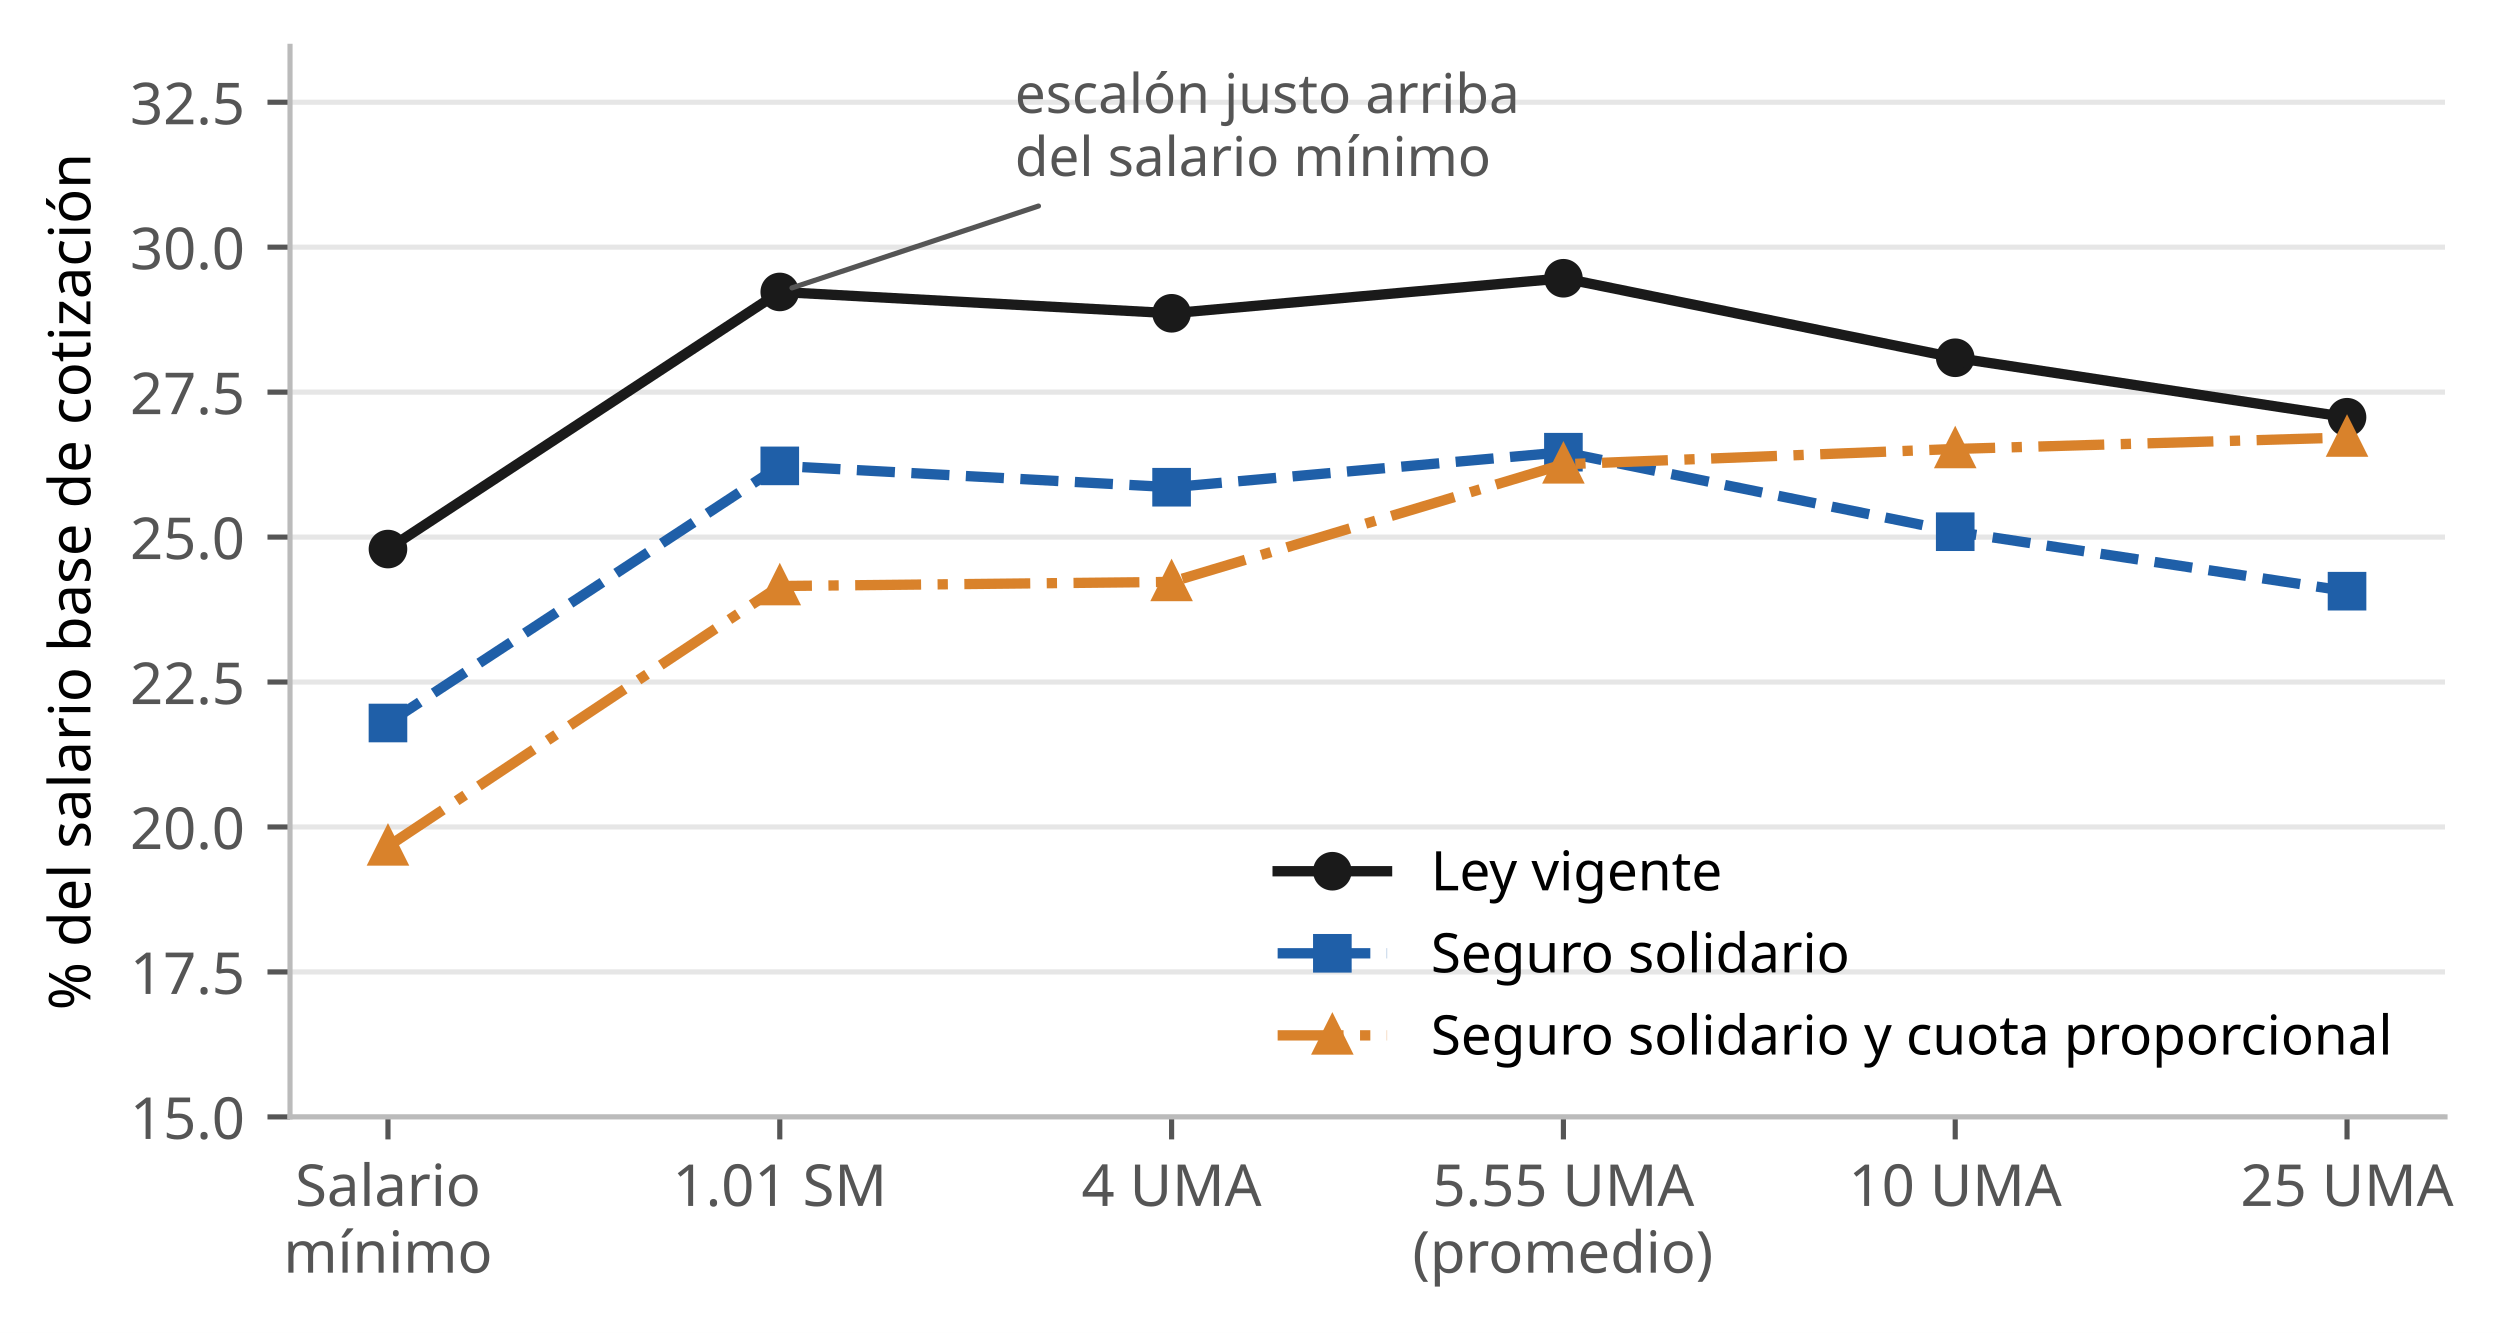
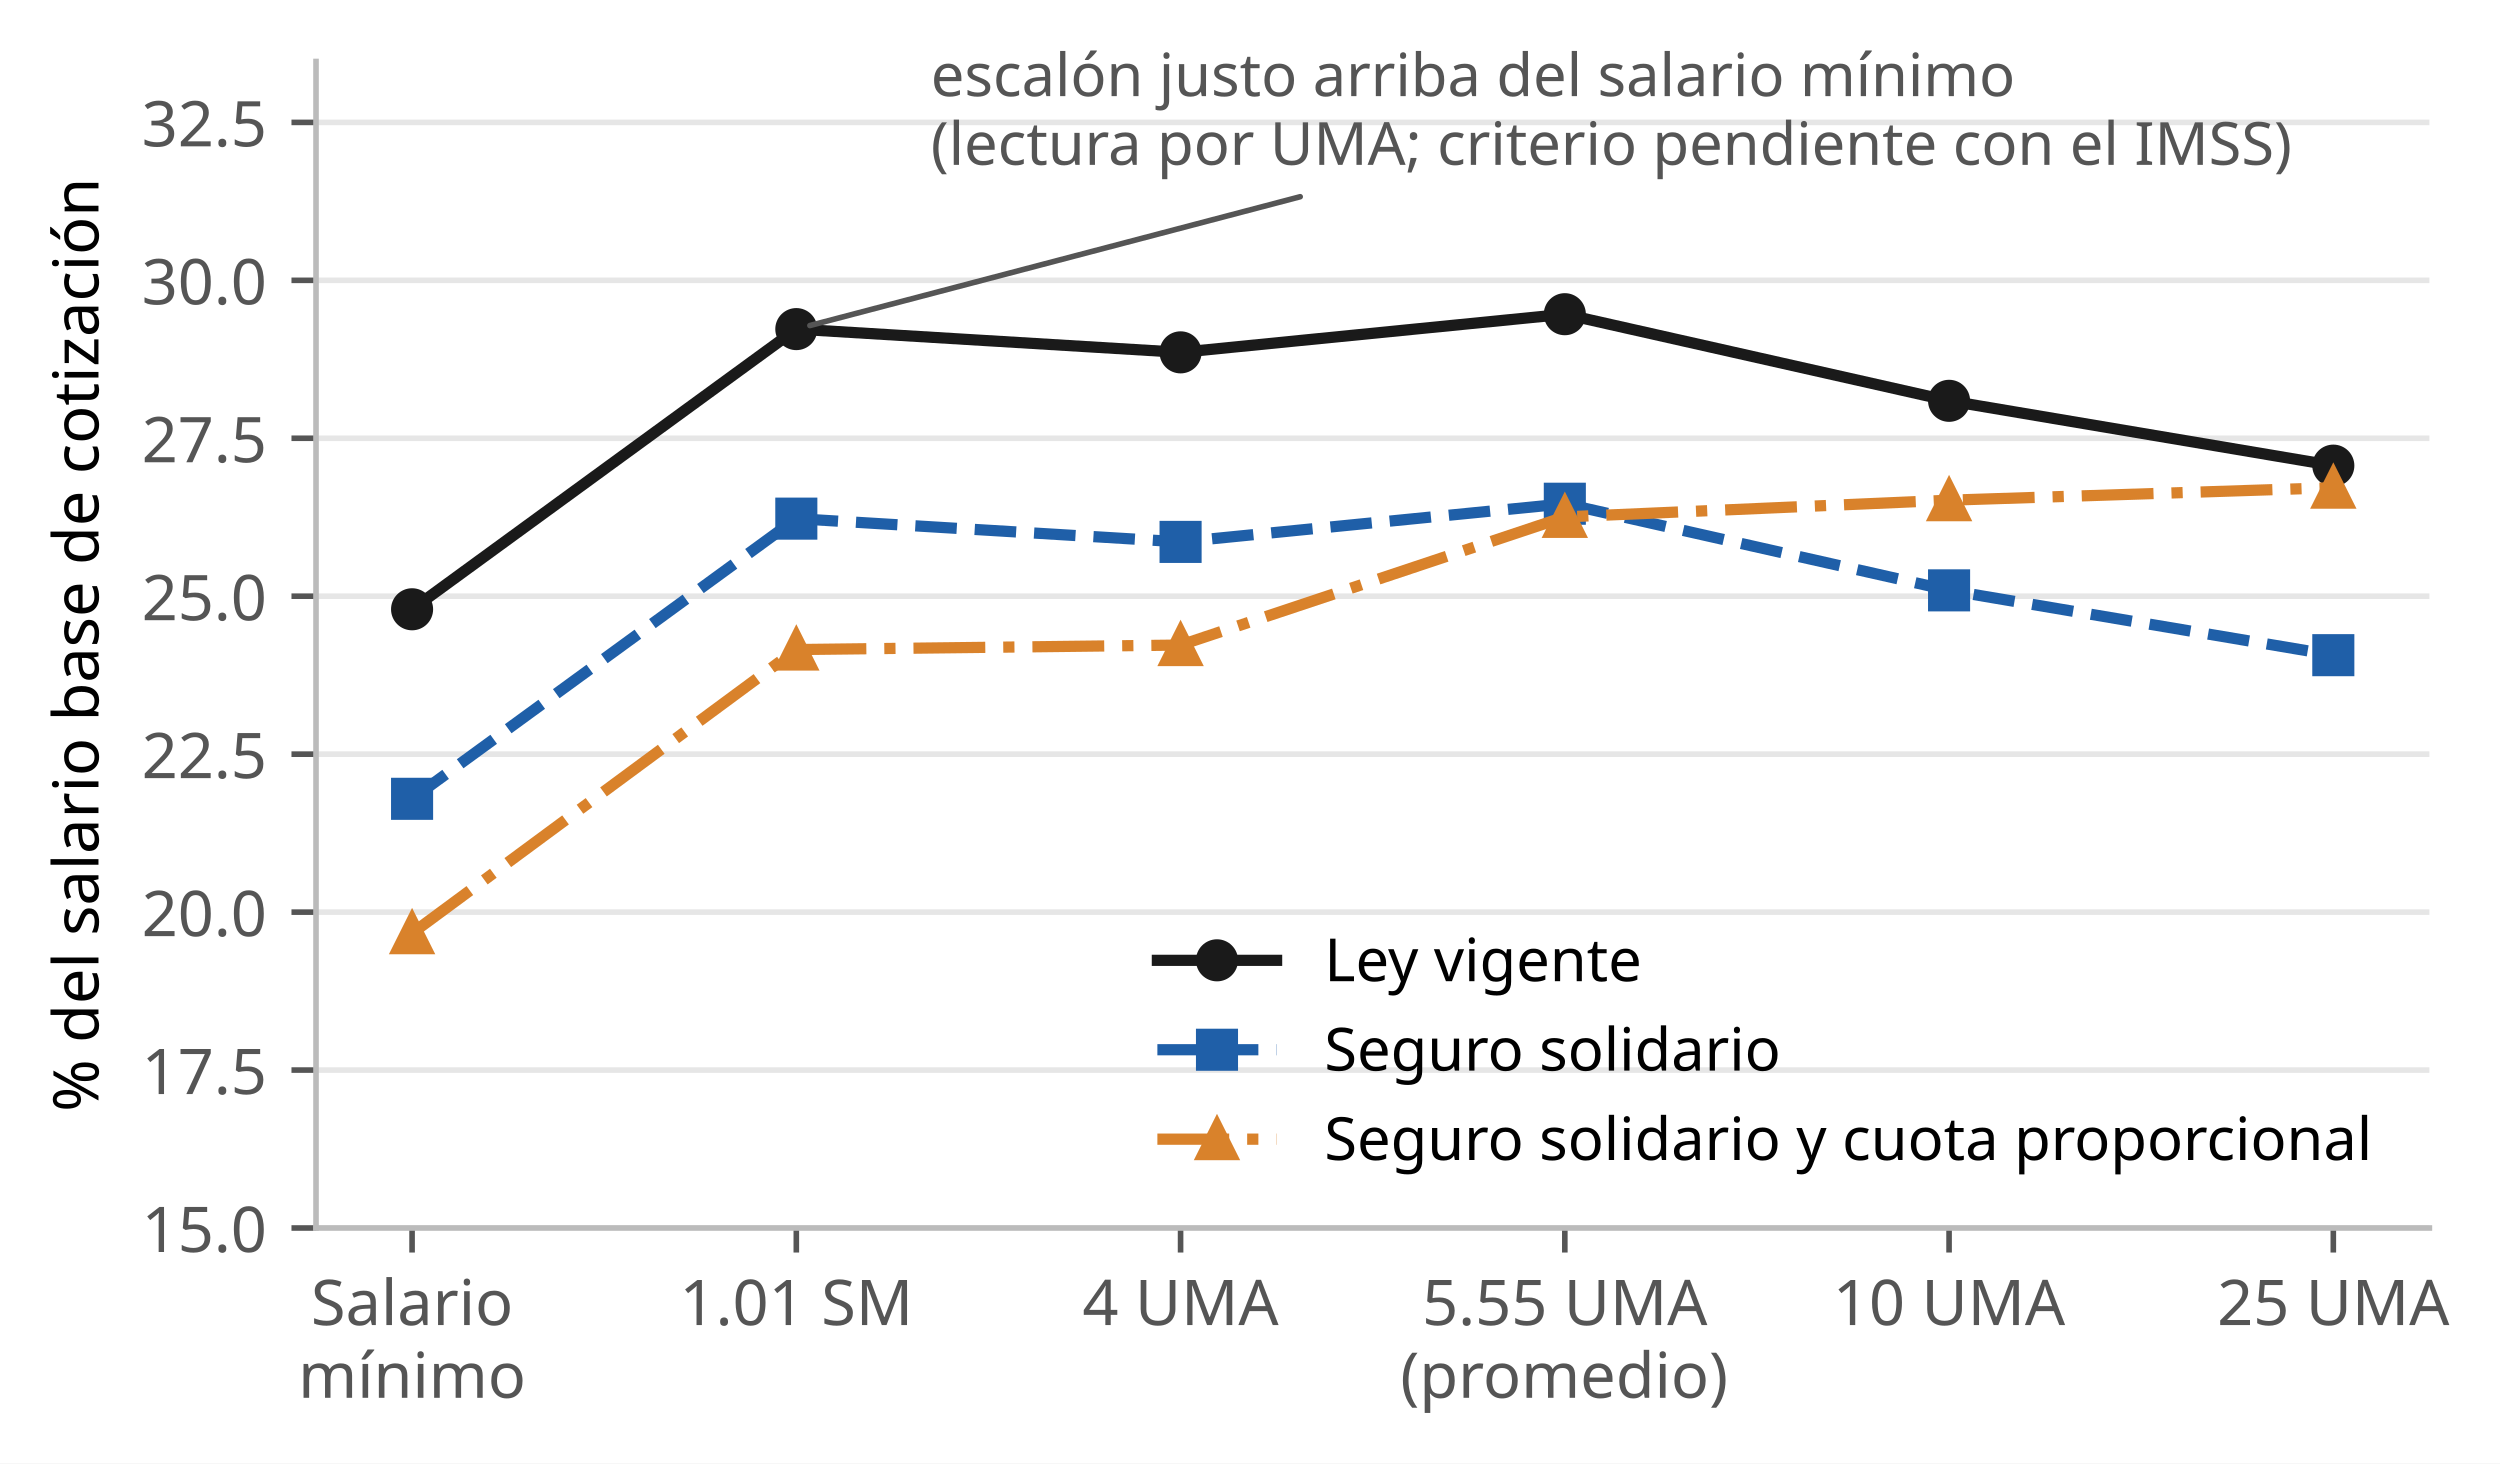
- <svg xmlns="http://www.w3.org/2000/svg" xmlns:xlink="http://www.w3.org/1999/xlink" width="388.403pt" height="207.088pt" viewBox="0 0 388.403 207.088" version="1.1">
+ <svg xmlns="http://www.w3.org/2000/svg" xmlns:xlink="http://www.w3.org/1999/xlink" width="356.445pt" height="208.654pt" viewBox="0 0 356.445 208.654" version="1.1">
  <defs>
    <style type="text/css">*{stroke-linejoin: round; stroke-linecap: butt}</style>
  </defs>
  <g id="figure_1">
    <g id="patch_1">
-       <path d="M 0 207.088  L 388.403 207.088  L 388.403 0  L 0 0  z " style="fill: #ffffff" />
+       <path d="M 0 208.654  L 356.445 208.654  L 356.445 0  L 0 0  z " style="fill: #ffffff" />
    </g>
    <g id="axes_1">
      <g id="patch_2">
-         <path d="M 45.057 173.52  L 379.857 173.52  L 379.857 7.2  L 45.057 7.2  z " style="fill: #ffffff" />
+         <path d="M 45.057 175.086  L 346.377 175.086  L 346.377 8.766  L 45.057 8.766  z " style="fill: #ffffff" />
      </g>
      <g id="matplotlib.axis_1">
        <g id="xtick_1">
          <g id="line2d_1">
            <defs>
-               <path id="m0d0ce12179" d="M 0 0  L 0 3.5  " style="stroke: #555555; stroke-width: 0.8" />
+               <path id="mf0d8715655" d="M 0 0  L 0 3.5  " style="stroke: #555555; stroke-width: 0.8" />
            </defs>
            <g>
-               <use xlink:href="#m0d0ce12179" x="60.275" y="173.52" style="fill: #555555; stroke: #555555; stroke-width: 0.8" />
+               <use xlink:href="#mf0d8715655" x="58.753" y="175.086" style="fill: #555555; stroke: #555555; stroke-width: 0.8" />
            </g>
          </g>
          <g id="text_1">
-             <text style="font-size: 9px; font-family: 'Noto Sans', 'DejaVu Sans'; fill: #555555" transform="translate(45.85295 187.36)">Salario</text>
-             <text style="font-size: 9px; font-family: 'Noto Sans', 'DejaVu Sans'; fill: #555555" transform="translate(44.03467 197.728)">mínimo</text>
+             <text style="font-size: 9px; font-family: 'Noto Sans', 'DejaVu Sans'; fill: #555555" transform="translate(44.33113 188.9263)">Salario</text>
+             <text style="font-size: 9px; font-family: 'Noto Sans', 'DejaVu Sans'; fill: #555555" transform="translate(42.51285 199.2943)">mínimo</text>
          </g>
        </g>
        <g id="xtick_2">
          <g id="line2d_2">
            <g>
-               <use xlink:href="#m0d0ce12179" x="121.147" y="173.52" style="fill: #555555; stroke: #555555; stroke-width: 0.8" />
+               <use xlink:href="#mf0d8715655" x="113.538" y="175.086" style="fill: #555555; stroke: #555555; stroke-width: 0.8" />
            </g>
          </g>
          <g id="text_2">
-             <text style="font-size: 9px; font-family: 'Noto Sans', 'DejaVu Sans'; text-anchor: middle; fill: #555555" x="121.147" y="187.36" transform="rotate(-0 121.1475 187.36)">1.01 SM</text>
+             <text style="font-size: 9px; font-family: 'Noto Sans', 'DejaVu Sans'; text-anchor: middle; fill: #555555" x="113.538" y="188.926" transform="rotate(-0 113.5384 188.9263)">1.01 SM</text>
          </g>
        </g>
        <g id="xtick_3">
          <g id="line2d_3">
            <g>
-               <use xlink:href="#m0d0ce12179" x="182.02" y="173.52" style="fill: #555555; stroke: #555555; stroke-width: 0.8" />
+               <use xlink:href="#mf0d8715655" x="168.324" y="175.086" style="fill: #555555; stroke: #555555; stroke-width: 0.8" />
            </g>
          </g>
          <g id="text_3">
-             <text style="font-size: 9px; font-family: 'Noto Sans', 'DejaVu Sans'; text-anchor: middle; fill: #555555" x="182.02" y="187.36" transform="rotate(-0 182.0202 187.36)">4 UMA</text>
+             <text style="font-size: 9px; font-family: 'Noto Sans', 'DejaVu Sans'; text-anchor: middle; fill: #555555" x="168.324" y="188.926" transform="rotate(-0 168.3238 188.9263)">4 UMA</text>
          </g>
        </g>
        <g id="xtick_4">
          <g id="line2d_4">
            <g>
-               <use xlink:href="#m0d0ce12179" x="242.893" y="173.52" style="fill: #555555; stroke: #555555; stroke-width: 0.8" />
+               <use xlink:href="#mf0d8715655" x="223.109" y="175.086" style="fill: #555555; stroke: #555555; stroke-width: 0.8" />
            </g>
          </g>
          <g id="text_4">
-             <text style="font-size: 9px; font-family: 'Noto Sans', 'DejaVu Sans'; fill: #555555" transform="translate(222.548 187.36)">5.55 UMA</text>
-             <text style="font-size: 9px; font-family: 'Noto Sans', 'DejaVu Sans'; fill: #555555" transform="translate(219.4479 197.728)">(promedio)</text>
+             <text style="font-size: 9px; font-family: 'Noto Sans', 'DejaVu Sans'; fill: #555555" transform="translate(202.7644 188.9263)">5.55 UMA</text>
+             <text style="font-size: 9px; font-family: 'Noto Sans', 'DejaVu Sans'; fill: #555555" transform="translate(199.6643 199.2943)">(promedio)</text>
          </g>
        </g>
        <g id="xtick_5">
          <g id="line2d_5">
            <g>
-               <use xlink:href="#m0d0ce12179" x="303.766" y="173.52" style="fill: #555555; stroke: #555555; stroke-width: 0.8" />
+               <use xlink:href="#mf0d8715655" x="277.895" y="175.086" style="fill: #555555; stroke: #555555; stroke-width: 0.8" />
            </g>
          </g>
          <g id="text_5">
-             <text style="font-size: 9px; font-family: 'Noto Sans', 'DejaVu Sans'; text-anchor: middle; fill: #555555" x="303.766" y="187.36" transform="rotate(-0 303.7657 187.36)">10 UMA</text>
+             <text style="font-size: 9px; font-family: 'Noto Sans', 'DejaVu Sans'; text-anchor: middle; fill: #555555" x="277.895" y="188.926" transform="rotate(-0 277.8947 188.9263)">10 UMA</text>
          </g>
        </g>
        <g id="xtick_6">
          <g id="line2d_6">
            <g>
-               <use xlink:href="#m0d0ce12179" x="364.638" y="173.52" style="fill: #555555; stroke: #555555; stroke-width: 0.8" />
+               <use xlink:href="#mf0d8715655" x="332.68" y="175.086" style="fill: #555555; stroke: #555555; stroke-width: 0.8" />
            </g>
          </g>
          <g id="text_6">
-             <text style="font-size: 9px; font-family: 'Noto Sans', 'DejaVu Sans'; text-anchor: middle; fill: #555555" x="364.638" y="187.36" transform="rotate(-0 364.6384 187.36)">25 UMA</text>
+             <text style="font-size: 9px; font-family: 'Noto Sans', 'DejaVu Sans'; text-anchor: middle; fill: #555555" x="332.68" y="188.926" transform="rotate(-0 332.6802 188.9263)">25 UMA</text>
          </g>
        </g>
      </g>
      <g id="matplotlib.axis_2">
        <g id="ytick_1">
          <g id="line2d_7">
-             <path d="M 45.057 173.52  L 379.857 173.52  " clip-path="url(#p3ecceda373)" style="fill: none; stroke: #e6e6e6; stroke-width: 0.8; stroke-linecap: square" />
+             <path d="M 45.057 175.086  L 346.377 175.086  " clip-path="url(#pd3572de751)" style="fill: none; stroke: #e6e6e6; stroke-width: 0.8; stroke-linecap: square" />
          </g>
          <g id="line2d_8">
            <defs>
-               <path id="md76483d2a9" d="M 0 0  L -3.5 0  " style="stroke: #555555; stroke-width: 0.8" />
+               <path id="m1cd81bb184" d="M 0 0  L -3.5 0  " style="stroke: #555555; stroke-width: 0.8" />
            </defs>
            <g>
-               <use xlink:href="#md76483d2a9" x="45.057" y="173.52" style="fill: #555555; stroke: #555555; stroke-width: 0.8" />
+               <use xlink:href="#m1cd81bb184" x="45.057" y="175.086" style="fill: #555555; stroke: #555555; stroke-width: 0.8" />
            </g>
          </g>
          <g id="text_7">
-             <text style="font-size: 9px; font-family: 'Noto Sans', 'DejaVu Sans'; text-anchor: end; fill: #555555" x="38.057" y="176.94" transform="rotate(-0 38.05656 176.94)">15.0</text>
+             <text style="font-size: 9px; font-family: 'Noto Sans', 'DejaVu Sans'; text-anchor: end; fill: #555555" x="38.057" y="178.506" transform="rotate(-0 38.05656 178.5063)">15.0</text>
          </g>
        </g>
        <g id="ytick_2">
          <g id="line2d_9">
-             <path d="M 45.057 151  L 379.857 151  " clip-path="url(#p3ecceda373)" style="fill: none; stroke: #e6e6e6; stroke-width: 0.8; stroke-linecap: square" />
+             <path d="M 45.057 152.567  L 346.377 152.567  " clip-path="url(#pd3572de751)" style="fill: none; stroke: #e6e6e6; stroke-width: 0.8; stroke-linecap: square" />
          </g>
          <g id="line2d_10">
            <g>
-               <use xlink:href="#md76483d2a9" x="45.057" y="151" style="fill: #555555; stroke: #555555; stroke-width: 0.8" />
+               <use xlink:href="#m1cd81bb184" x="45.057" y="152.567" style="fill: #555555; stroke: #555555; stroke-width: 0.8" />
            </g>
          </g>
          <g id="text_8">
-             <text style="font-size: 9px; font-family: 'Noto Sans', 'DejaVu Sans'; text-anchor: end; fill: #555555" x="38.057" y="154.42" transform="rotate(-0 38.05656 154.4204)">17.5</text>
+             <text style="font-size: 9px; font-family: 'Noto Sans', 'DejaVu Sans'; text-anchor: end; fill: #555555" x="38.057" y="155.987" transform="rotate(-0 38.05656 155.9867)">17.5</text>
          </g>
        </g>
        <g id="ytick_3">
          <g id="line2d_11">
-             <path d="M 45.057 128.481  L 379.857 128.481  " clip-path="url(#p3ecceda373)" style="fill: none; stroke: #e6e6e6; stroke-width: 0.8; stroke-linecap: square" />
+             <path d="M 45.057 130.047  L 346.377 130.047  " clip-path="url(#pd3572de751)" style="fill: none; stroke: #e6e6e6; stroke-width: 0.8; stroke-linecap: square" />
          </g>
          <g id="line2d_12">
            <g>
-               <use xlink:href="#md76483d2a9" x="45.057" y="128.481" style="fill: #555555; stroke: #555555; stroke-width: 0.8" />
+               <use xlink:href="#m1cd81bb184" x="45.057" y="130.047" style="fill: #555555; stroke: #555555; stroke-width: 0.8" />
            </g>
          </g>
          <g id="text_9">
-             <text style="font-size: 9px; font-family: 'Noto Sans', 'DejaVu Sans'; text-anchor: end; fill: #555555" x="38.057" y="131.901" transform="rotate(-0 38.05656 131.9007)">20.0</text>
+             <text style="font-size: 9px; font-family: 'Noto Sans', 'DejaVu Sans'; text-anchor: end; fill: #555555" x="38.057" y="133.467" transform="rotate(-0 38.05656 133.467)">20.0</text>
          </g>
        </g>
        <g id="ytick_4">
          <g id="line2d_13">
-             <path d="M 45.057 105.961  L 379.857 105.961  " clip-path="url(#p3ecceda373)" style="fill: none; stroke: #e6e6e6; stroke-width: 0.8; stroke-linecap: square" />
+             <path d="M 45.057 107.527  L 346.377 107.527  " clip-path="url(#pd3572de751)" style="fill: none; stroke: #e6e6e6; stroke-width: 0.8; stroke-linecap: square" />
          </g>
          <g id="line2d_14">
            <g>
-               <use xlink:href="#md76483d2a9" x="45.057" y="105.961" style="fill: #555555; stroke: #555555; stroke-width: 0.8" />
+               <use xlink:href="#m1cd81bb184" x="45.057" y="107.527" style="fill: #555555; stroke: #555555; stroke-width: 0.8" />
            </g>
          </g>
          <g id="text_10">
-             <text style="font-size: 9px; font-family: 'Noto Sans', 'DejaVu Sans'; text-anchor: end; fill: #555555" x="38.057" y="109.381" transform="rotate(-0 38.05656 109.3811)">22.5</text>
+             <text style="font-size: 9px; font-family: 'Noto Sans', 'DejaVu Sans'; text-anchor: end; fill: #555555" x="38.057" y="110.947" transform="rotate(-0 38.05656 110.9474)">22.5</text>
          </g>
        </g>
        <g id="ytick_5">
          <g id="line2d_15">
-             <path d="M 45.057 83.441  L 379.857 83.441  " clip-path="url(#p3ecceda373)" style="fill: none; stroke: #e6e6e6; stroke-width: 0.8; stroke-linecap: square" />
+             <path d="M 45.057 85.008  L 346.377 85.008  " clip-path="url(#pd3572de751)" style="fill: none; stroke: #e6e6e6; stroke-width: 0.8; stroke-linecap: square" />
          </g>
          <g id="line2d_16">
            <g>
-               <use xlink:href="#md76483d2a9" x="45.057" y="83.441" style="fill: #555555; stroke: #555555; stroke-width: 0.8" />
+               <use xlink:href="#m1cd81bb184" x="45.057" y="85.008" style="fill: #555555; stroke: #555555; stroke-width: 0.8" />
            </g>
          </g>
          <g id="text_11">
-             <text style="font-size: 9px; font-family: 'Noto Sans', 'DejaVu Sans'; text-anchor: end; fill: #555555" x="38.057" y="86.861" transform="rotate(-0 38.05656 86.86143)">25.0</text>
+             <text style="font-size: 9px; font-family: 'Noto Sans', 'DejaVu Sans'; text-anchor: end; fill: #555555" x="38.057" y="88.428" transform="rotate(-0 38.05656 88.42774)">25.0</text>
          </g>
        </g>
        <g id="ytick_6">
          <g id="line2d_17">
-             <path d="M 45.057 60.922  L 379.857 60.922  " clip-path="url(#p3ecceda373)" style="fill: none; stroke: #e6e6e6; stroke-width: 0.8; stroke-linecap: square" />
+             <path d="M 45.057 62.488  L 346.377 62.488  " clip-path="url(#pd3572de751)" style="fill: none; stroke: #e6e6e6; stroke-width: 0.8; stroke-linecap: square" />
          </g>
          <g id="line2d_18">
            <g>
-               <use xlink:href="#md76483d2a9" x="45.057" y="60.922" style="fill: #555555; stroke: #555555; stroke-width: 0.8" />
+               <use xlink:href="#m1cd81bb184" x="45.057" y="62.488" style="fill: #555555; stroke: #555555; stroke-width: 0.8" />
            </g>
          </g>
          <g id="text_12">
-             <text style="font-size: 9px; font-family: 'Noto Sans', 'DejaVu Sans'; text-anchor: end; fill: #555555" x="38.057" y="64.342" transform="rotate(-0 38.05656 64.34179)">27.5</text>
+             <text style="font-size: 9px; font-family: 'Noto Sans', 'DejaVu Sans'; text-anchor: end; fill: #555555" x="38.057" y="65.908" transform="rotate(-0 38.05656 65.90809)">27.5</text>
          </g>
        </g>
        <g id="ytick_7">
          <g id="line2d_19">
-             <path d="M 45.057 38.402  L 379.857 38.402  " clip-path="url(#p3ecceda373)" style="fill: none; stroke: #e6e6e6; stroke-width: 0.8; stroke-linecap: square" />
+             <path d="M 45.057 39.968  L 346.377 39.968  " clip-path="url(#pd3572de751)" style="fill: none; stroke: #e6e6e6; stroke-width: 0.8; stroke-linecap: square" />
          </g>
          <g id="line2d_20">
            <g>
-               <use xlink:href="#md76483d2a9" x="45.057" y="38.402" style="fill: #555555; stroke: #555555; stroke-width: 0.8" />
+               <use xlink:href="#m1cd81bb184" x="45.057" y="39.968" style="fill: #555555; stroke: #555555; stroke-width: 0.8" />
            </g>
          </g>
          <g id="text_13">
-             <text style="font-size: 9px; font-family: 'Noto Sans', 'DejaVu Sans'; text-anchor: end; fill: #555555" x="38.057" y="41.822" transform="rotate(-0 38.05656 41.82214)">30.0</text>
+             <text style="font-size: 9px; font-family: 'Noto Sans', 'DejaVu Sans'; text-anchor: end; fill: #555555" x="38.057" y="43.388" transform="rotate(-0 38.05656 43.38845)">30.0</text>
          </g>
        </g>
        <g id="ytick_8">
          <g id="line2d_21">
-             <path d="M 45.057 15.883  L 379.857 15.883  " clip-path="url(#p3ecceda373)" style="fill: none; stroke: #e6e6e6; stroke-width: 0.8; stroke-linecap: square" />
+             <path d="M 45.057 17.449  L 346.377 17.449  " clip-path="url(#pd3572de751)" style="fill: none; stroke: #e6e6e6; stroke-width: 0.8; stroke-linecap: square" />
          </g>
          <g id="line2d_22">
            <g>
-               <use xlink:href="#md76483d2a9" x="45.057" y="15.883" style="fill: #555555; stroke: #555555; stroke-width: 0.8" />
+               <use xlink:href="#m1cd81bb184" x="45.057" y="17.449" style="fill: #555555; stroke: #555555; stroke-width: 0.8" />
            </g>
          </g>
          <g id="text_14">
-             <text style="font-size: 9px; font-family: 'Noto Sans', 'DejaVu Sans'; text-anchor: end; fill: #555555" x="38.057" y="19.303" transform="rotate(-0 38.05656 19.3025)">32.5</text>
+             <text style="font-size: 9px; font-family: 'Noto Sans', 'DejaVu Sans'; text-anchor: end; fill: #555555" x="38.057" y="20.869" transform="rotate(-0 38.05656 20.86881)">32.5</text>
          </g>
        </g>
        <g id="text_15">
-           <text style="font-size: 9px; font-family: 'Noto Sans', 'DejaVu Sans'; text-anchor: middle" x="14.04" y="90.36" transform="rotate(-90 14.04 90.36)">% del salario base de cotización</text>
+           <text style="font-size: 9px; font-family: 'Noto Sans', 'DejaVu Sans'; text-anchor: middle" x="14.04" y="91.926" transform="rotate(-90 14.04 91.92631)">% del salario base de cotización</text>
        </g>
      </g>
      <g id="line2d_23">
-         <path d="M 60.275 85.303  L 121.147 45.357  L 182.02 48.673  L 242.893 43.231  L 303.766 55.582  L 364.638 64.824  " clip-path="url(#p3ecceda373)" style="fill: none; stroke: #1a1a1a; stroke-width: 1.6; stroke-linecap: square" />
+         <path d="M 58.753 86.87  L 113.538 46.923  L 168.324 50.239  L 223.109 44.798  L 277.895 57.148  L 332.68 66.39  " clip-path="url(#pd3572de751)" style="fill: none; stroke: #1a1a1a; stroke-width: 1.6; stroke-linecap: square" />
        <defs>
-           <path id="mfdbb78a1fc" d="M 0 2.5  C 0.663 2.5 1.299 2.237 1.768 1.768  C 2.237 1.299 2.5 0.663 2.5 0  C 2.5 -0.663 2.237 -1.299 1.768 -1.768  C 1.299 -2.237 0.663 -2.5 0 -2.5  C -0.663 -2.5 -1.299 -2.237 -1.768 -1.768  C -2.237 -1.299 -2.5 -0.663 -2.5 0  C -2.5 0.663 -2.237 1.299 -1.768 1.768  C -1.299 2.237 -0.663 2.5 0 2.5  z " style="stroke: #1a1a1a" />
+           <path id="m4acaa3a28b" d="M 0 2.5  C 0.663 2.5 1.299 2.237 1.768 1.768  C 2.237 1.299 2.5 0.663 2.5 0  C 2.5 -0.663 2.237 -1.299 1.768 -1.768  C 1.299 -2.237 0.663 -2.5 0 -2.5  C -0.663 -2.5 -1.299 -2.237 -1.768 -1.768  C -2.237 -1.299 -2.5 -0.663 -2.5 0  C -2.5 0.663 -2.237 1.299 -1.768 1.768  C -1.299 2.237 -0.663 2.5 0 2.5  z " style="stroke: #1a1a1a" />
        </defs>
-         <g clip-path="url(#p3ecceda373)">
-           <use xlink:href="#mfdbb78a1fc" x="60.275" y="85.303" style="fill: #1a1a1a; stroke: #1a1a1a" />
-           <use xlink:href="#mfdbb78a1fc" x="121.147" y="45.357" style="fill: #1a1a1a; stroke: #1a1a1a" />
-           <use xlink:href="#mfdbb78a1fc" x="182.02" y="48.673" style="fill: #1a1a1a; stroke: #1a1a1a" />
-           <use xlink:href="#mfdbb78a1fc" x="242.893" y="43.231" style="fill: #1a1a1a; stroke: #1a1a1a" />
-           <use xlink:href="#mfdbb78a1fc" x="303.766" y="55.582" style="fill: #1a1a1a; stroke: #1a1a1a" />
-           <use xlink:href="#mfdbb78a1fc" x="364.638" y="64.824" style="fill: #1a1a1a; stroke: #1a1a1a" />
+         <g clip-path="url(#pd3572de751)">
+           <use xlink:href="#m4acaa3a28b" x="58.753" y="86.87" style="fill: #1a1a1a; stroke: #1a1a1a" />
+           <use xlink:href="#m4acaa3a28b" x="113.538" y="46.923" style="fill: #1a1a1a; stroke: #1a1a1a" />
+           <use xlink:href="#m4acaa3a28b" x="168.324" y="50.239" style="fill: #1a1a1a; stroke: #1a1a1a" />
+           <use xlink:href="#m4acaa3a28b" x="223.109" y="44.798" style="fill: #1a1a1a; stroke: #1a1a1a" />
+           <use xlink:href="#m4acaa3a28b" x="277.895" y="57.148" style="fill: #1a1a1a; stroke: #1a1a1a" />
+           <use xlink:href="#m4acaa3a28b" x="332.68" y="66.39" style="fill: #1a1a1a; stroke: #1a1a1a" />
        </g>
      </g>
      <g id="line2d_24">
-         <path d="M 60.275 112.327  L 121.147 72.38  L 182.02 75.696  L 242.893 70.255  L 303.766 82.606  L 364.638 91.848  " clip-path="url(#p3ecceda373)" style="fill: none; stroke-dasharray: 5.92,2.56; stroke-dashoffset: 0; stroke: #1f5fa8; stroke-width: 1.6" />
+         <path d="M 58.753 113.893  L 113.538 73.946  L 168.324 77.263  L 223.109 71.821  L 277.895 84.172  L 332.68 93.414  " clip-path="url(#pd3572de751)" style="fill: none; stroke-dasharray: 5.92,2.56; stroke-dashoffset: 0; stroke: #1f5fa8; stroke-width: 1.6" />
        <defs>
-           <path id="m142ce4207d" d="M -2.5 2.5  L 2.5 2.5  L 2.5 -2.5  L -2.5 -2.5  z " style="stroke: #1f5fa8; stroke-linejoin: miter" />
+           <path id="md975cd195a" d="M -2.5 2.5  L 2.5 2.5  L 2.5 -2.5  L -2.5 -2.5  z " style="stroke: #1f5fa8; stroke-linejoin: miter" />
        </defs>
-         <g clip-path="url(#p3ecceda373)">
-           <use xlink:href="#m142ce4207d" x="60.275" y="112.327" style="fill: #1f5fa8; stroke: #1f5fa8; stroke-linejoin: miter" />
-           <use xlink:href="#m142ce4207d" x="121.147" y="72.38" style="fill: #1f5fa8; stroke: #1f5fa8; stroke-linejoin: miter" />
-           <use xlink:href="#m142ce4207d" x="182.02" y="75.696" style="fill: #1f5fa8; stroke: #1f5fa8; stroke-linejoin: miter" />
-           <use xlink:href="#m142ce4207d" x="242.893" y="70.255" style="fill: #1f5fa8; stroke: #1f5fa8; stroke-linejoin: miter" />
-           <use xlink:href="#m142ce4207d" x="303.766" y="82.606" style="fill: #1f5fa8; stroke: #1f5fa8; stroke-linejoin: miter" />
-           <use xlink:href="#m142ce4207d" x="364.638" y="91.848" style="fill: #1f5fa8; stroke: #1f5fa8; stroke-linejoin: miter" />
+         <g clip-path="url(#pd3572de751)">
+           <use xlink:href="#md975cd195a" x="58.753" y="113.893" style="fill: #1f5fa8; stroke: #1f5fa8; stroke-linejoin: miter" />
+           <use xlink:href="#md975cd195a" x="113.538" y="73.946" style="fill: #1f5fa8; stroke: #1f5fa8; stroke-linejoin: miter" />
+           <use xlink:href="#md975cd195a" x="168.324" y="77.263" style="fill: #1f5fa8; stroke: #1f5fa8; stroke-linejoin: miter" />
+           <use xlink:href="#md975cd195a" x="223.109" y="71.821" style="fill: #1f5fa8; stroke: #1f5fa8; stroke-linejoin: miter" />
+           <use xlink:href="#md975cd195a" x="277.895" y="84.172" style="fill: #1f5fa8; stroke: #1f5fa8; stroke-linejoin: miter" />
+           <use xlink:href="#md975cd195a" x="332.68" y="93.414" style="fill: #1f5fa8; stroke: #1f5fa8; stroke-linejoin: miter" />
        </g>
      </g>
      <g id="line2d_25">
-         <path d="M 60.275 131.492  L 121.147 91.046  L 182.02 90.406  L 242.893 72.135  L 303.766 69.751  L 364.638 67.968  " clip-path="url(#p3ecceda373)" style="fill: none; stroke-dasharray: 10.24,2.56,1.6,2.56; stroke-dashoffset: 0; stroke: #d9822b; stroke-width: 1.6" />
+         <path d="M 58.753 133.058  L 113.538 92.613  L 168.324 91.973  L 223.109 73.701  L 277.895 71.318  L 332.68 69.534  " clip-path="url(#pd3572de751)" style="fill: none; stroke-dasharray: 10.24,2.56,1.6,2.56; stroke-dashoffset: 0; stroke: #d9822b; stroke-width: 1.6" />
        <defs>
-           <path id="mfa628adae0" d="M 0 -2.5  L -2.5 2.5  L 2.5 2.5  z " style="stroke: #d9822b; stroke-linejoin: miter" />
+           <path id="m772091ce3b" d="M 0 -2.5  L -2.5 2.5  L 2.5 2.5  z " style="stroke: #d9822b; stroke-linejoin: miter" />
        </defs>
-         <g clip-path="url(#p3ecceda373)">
-           <use xlink:href="#mfa628adae0" x="60.275" y="131.492" style="fill: #d9822b; stroke: #d9822b; stroke-linejoin: miter" />
-           <use xlink:href="#mfa628adae0" x="121.147" y="91.046" style="fill: #d9822b; stroke: #d9822b; stroke-linejoin: miter" />
-           <use xlink:href="#mfa628adae0" x="182.02" y="90.406" style="fill: #d9822b; stroke: #d9822b; stroke-linejoin: miter" />
-           <use xlink:href="#mfa628adae0" x="242.893" y="72.135" style="fill: #d9822b; stroke: #d9822b; stroke-linejoin: miter" />
-           <use xlink:href="#mfa628adae0" x="303.766" y="69.751" style="fill: #d9822b; stroke: #d9822b; stroke-linejoin: miter" />
-           <use xlink:href="#mfa628adae0" x="364.638" y="67.968" style="fill: #d9822b; stroke: #d9822b; stroke-linejoin: miter" />
+         <g clip-path="url(#pd3572de751)">
+           <use xlink:href="#m772091ce3b" x="58.753" y="133.058" style="fill: #d9822b; stroke: #d9822b; stroke-linejoin: miter" />
+           <use xlink:href="#m772091ce3b" x="113.538" y="92.613" style="fill: #d9822b; stroke: #d9822b; stroke-linejoin: miter" />
+           <use xlink:href="#m772091ce3b" x="168.324" y="91.973" style="fill: #d9822b; stroke: #d9822b; stroke-linejoin: miter" />
+           <use xlink:href="#m772091ce3b" x="223.109" y="73.701" style="fill: #d9822b; stroke: #d9822b; stroke-linejoin: miter" />
+           <use xlink:href="#m772091ce3b" x="277.895" y="71.318" style="fill: #d9822b; stroke: #d9822b; stroke-linejoin: miter" />
+           <use xlink:href="#m772091ce3b" x="332.68" y="69.534" style="fill: #d9822b; stroke: #d9822b; stroke-linejoin: miter" />
        </g>
      </g>
      <g id="patch_3">
-         <path d="M 45.057 173.52  L 45.057 7.2  " style="fill: none; stroke: #bbbbbb; stroke-width: 0.8; stroke-linejoin: miter; stroke-linecap: square" />
+         <path d="M 45.057 175.086  L 45.057 8.766  " style="fill: none; stroke: #bbbbbb; stroke-width: 0.8; stroke-linejoin: miter; stroke-linecap: square" />
      </g>
      <g id="patch_4">
-         <path d="M 45.057 173.52  L 379.857 173.52  " style="fill: none; stroke: #bbbbbb; stroke-width: 0.8; stroke-linejoin: miter; stroke-linecap: square" />
+         <path d="M 45.057 175.086  L 346.377 175.086  " style="fill: none; stroke: #bbbbbb; stroke-width: 0.8; stroke-linejoin: miter; stroke-linecap: square" />
      </g>
      <g id="patch_5">
-         <path d="M 161.338 32.012  Q 142.191 38.37 123.044 44.727  " style="fill: none; stroke: #555555; stroke-width: 0.8; stroke-linecap: round" />
+         <path d="M 185.378 28.049  Q 150.425 37.232 115.472 46.415  " style="fill: none; stroke: #555555; stroke-width: 0.8; stroke-linecap: round" />
      </g>
      <g id="text_16">
-         <text style="font-size: 8.5px; font-family: 'Noto Sans', 'DejaVu Sans'; fill: #555555" transform="translate(157.6711 17.54888)">escalón justo arriba</text>
-         <text style="font-size: 8.5px; font-family: 'Noto Sans', 'DejaVu Sans'; fill: #555555" transform="translate(157.6711 27.34088)">del salario mínimo</text>
+         <text style="font-size: 8.5px; font-family: 'Noto Sans', 'DejaVu Sans'; fill: #555555" transform="translate(132.7133 13.71047)">escalón justo arriba del salario mínimo</text>
+         <text style="font-size: 8.5px; font-family: 'Noto Sans', 'DejaVu Sans'; fill: #555555" transform="translate(132.7133 23.50247)">(lectura por UMA; criterio pendiente con el IMSS)</text>
      </g>
      <g id="legend_1">
        <g id="line2d_26">
-           <path d="M 198.496 135.355  L 206.996 135.355  L 215.496 135.355  " style="fill: none; stroke: #1a1a1a; stroke-width: 1.6; stroke-linecap: square" />
+           <path d="M 165.016 136.921  L 173.516 136.921  L 182.016 136.921  " style="fill: none; stroke: #1a1a1a; stroke-width: 1.6; stroke-linecap: square" />
          <g>
-             <use xlink:href="#mfdbb78a1fc" x="206.996" y="135.355" style="fill: #1a1a1a; stroke: #1a1a1a" />
+             <use xlink:href="#m4acaa3a28b" x="173.516" y="136.921" style="fill: #1a1a1a; stroke: #1a1a1a" />
          </g>
        </g>
        <g id="text_17">
-           <text style="font-size: 8.5px; font-family: 'Noto Sans', 'DejaVu Sans'; text-anchor: start" x="222.296" y="138.33" transform="rotate(-0 222.2958 138.33)">Ley vigente</text>
+           <text style="font-size: 8.5px; font-family: 'Noto Sans', 'DejaVu Sans'; text-anchor: start" x="188.816" y="139.896" transform="rotate(-0 188.8158 139.8963)">Ley vigente</text>
        </g>
        <g id="line2d_27">
-           <path d="M 198.496 148.105  L 206.996 148.105  L 215.496 148.105  " style="fill: none; stroke-dasharray: 5.92,2.56; stroke-dashoffset: 0; stroke: #1f5fa8; stroke-width: 1.6" />
+           <path d="M 165.016 149.671  L 173.516 149.671  L 182.016 149.671  " style="fill: none; stroke-dasharray: 5.92,2.56; stroke-dashoffset: 0; stroke: #1f5fa8; stroke-width: 1.6" />
          <g>
-             <use xlink:href="#m142ce4207d" x="206.996" y="148.105" style="fill: #1f5fa8; stroke: #1f5fa8; stroke-linejoin: miter" />
+             <use xlink:href="#md975cd195a" x="173.516" y="149.671" style="fill: #1f5fa8; stroke: #1f5fa8; stroke-linejoin: miter" />
          </g>
        </g>
        <g id="text_18">
-           <text style="font-size: 8.5px; font-family: 'Noto Sans', 'DejaVu Sans'; text-anchor: start" x="222.296" y="151.08" transform="rotate(-0 222.2958 151.08)">Seguro solidario</text>
+           <text style="font-size: 8.5px; font-family: 'Noto Sans', 'DejaVu Sans'; text-anchor: start" x="188.816" y="152.646" transform="rotate(-0 188.8158 152.6463)">Seguro solidario</text>
        </g>
        <g id="line2d_28">
-           <path d="M 198.496 160.855  L 206.996 160.855  L 215.496 160.855  " style="fill: none; stroke-dasharray: 10.24,2.56,1.6,2.56; stroke-dashoffset: 0; stroke: #d9822b; stroke-width: 1.6" />
+           <path d="M 165.016 162.421  L 173.516 162.421  L 182.016 162.421  " style="fill: none; stroke-dasharray: 10.24,2.56,1.6,2.56; stroke-dashoffset: 0; stroke: #d9822b; stroke-width: 1.6" />
          <g>
-             <use xlink:href="#mfa628adae0" x="206.996" y="160.855" style="fill: #d9822b; stroke: #d9822b; stroke-linejoin: miter" />
+             <use xlink:href="#m772091ce3b" x="173.516" y="162.421" style="fill: #d9822b; stroke: #d9822b; stroke-linejoin: miter" />
          </g>
        </g>
        <g id="text_19">
-           <text style="font-size: 8.5px; font-family: 'Noto Sans', 'DejaVu Sans'; text-anchor: start" x="222.296" y="163.83" transform="rotate(-0 222.2958 163.83)">Seguro solidario y cuota proporcional</text>
+           <text style="font-size: 8.5px; font-family: 'Noto Sans', 'DejaVu Sans'; text-anchor: start" x="188.816" y="165.396" transform="rotate(-0 188.8158 165.3963)">Seguro solidario y cuota proporcional</text>
        </g>
      </g>
    </g>
  </g>
  <defs>
-     <clipPath id="p3ecceda373">
-       <rect x="45.057" y="7.2" width="334.8" height="166.32" />
+     <clipPath id="pd3572de751">
+       <rect x="45.057" y="8.766" width="301.32" height="166.32" />
    </clipPath>
  </defs>
</svg>
